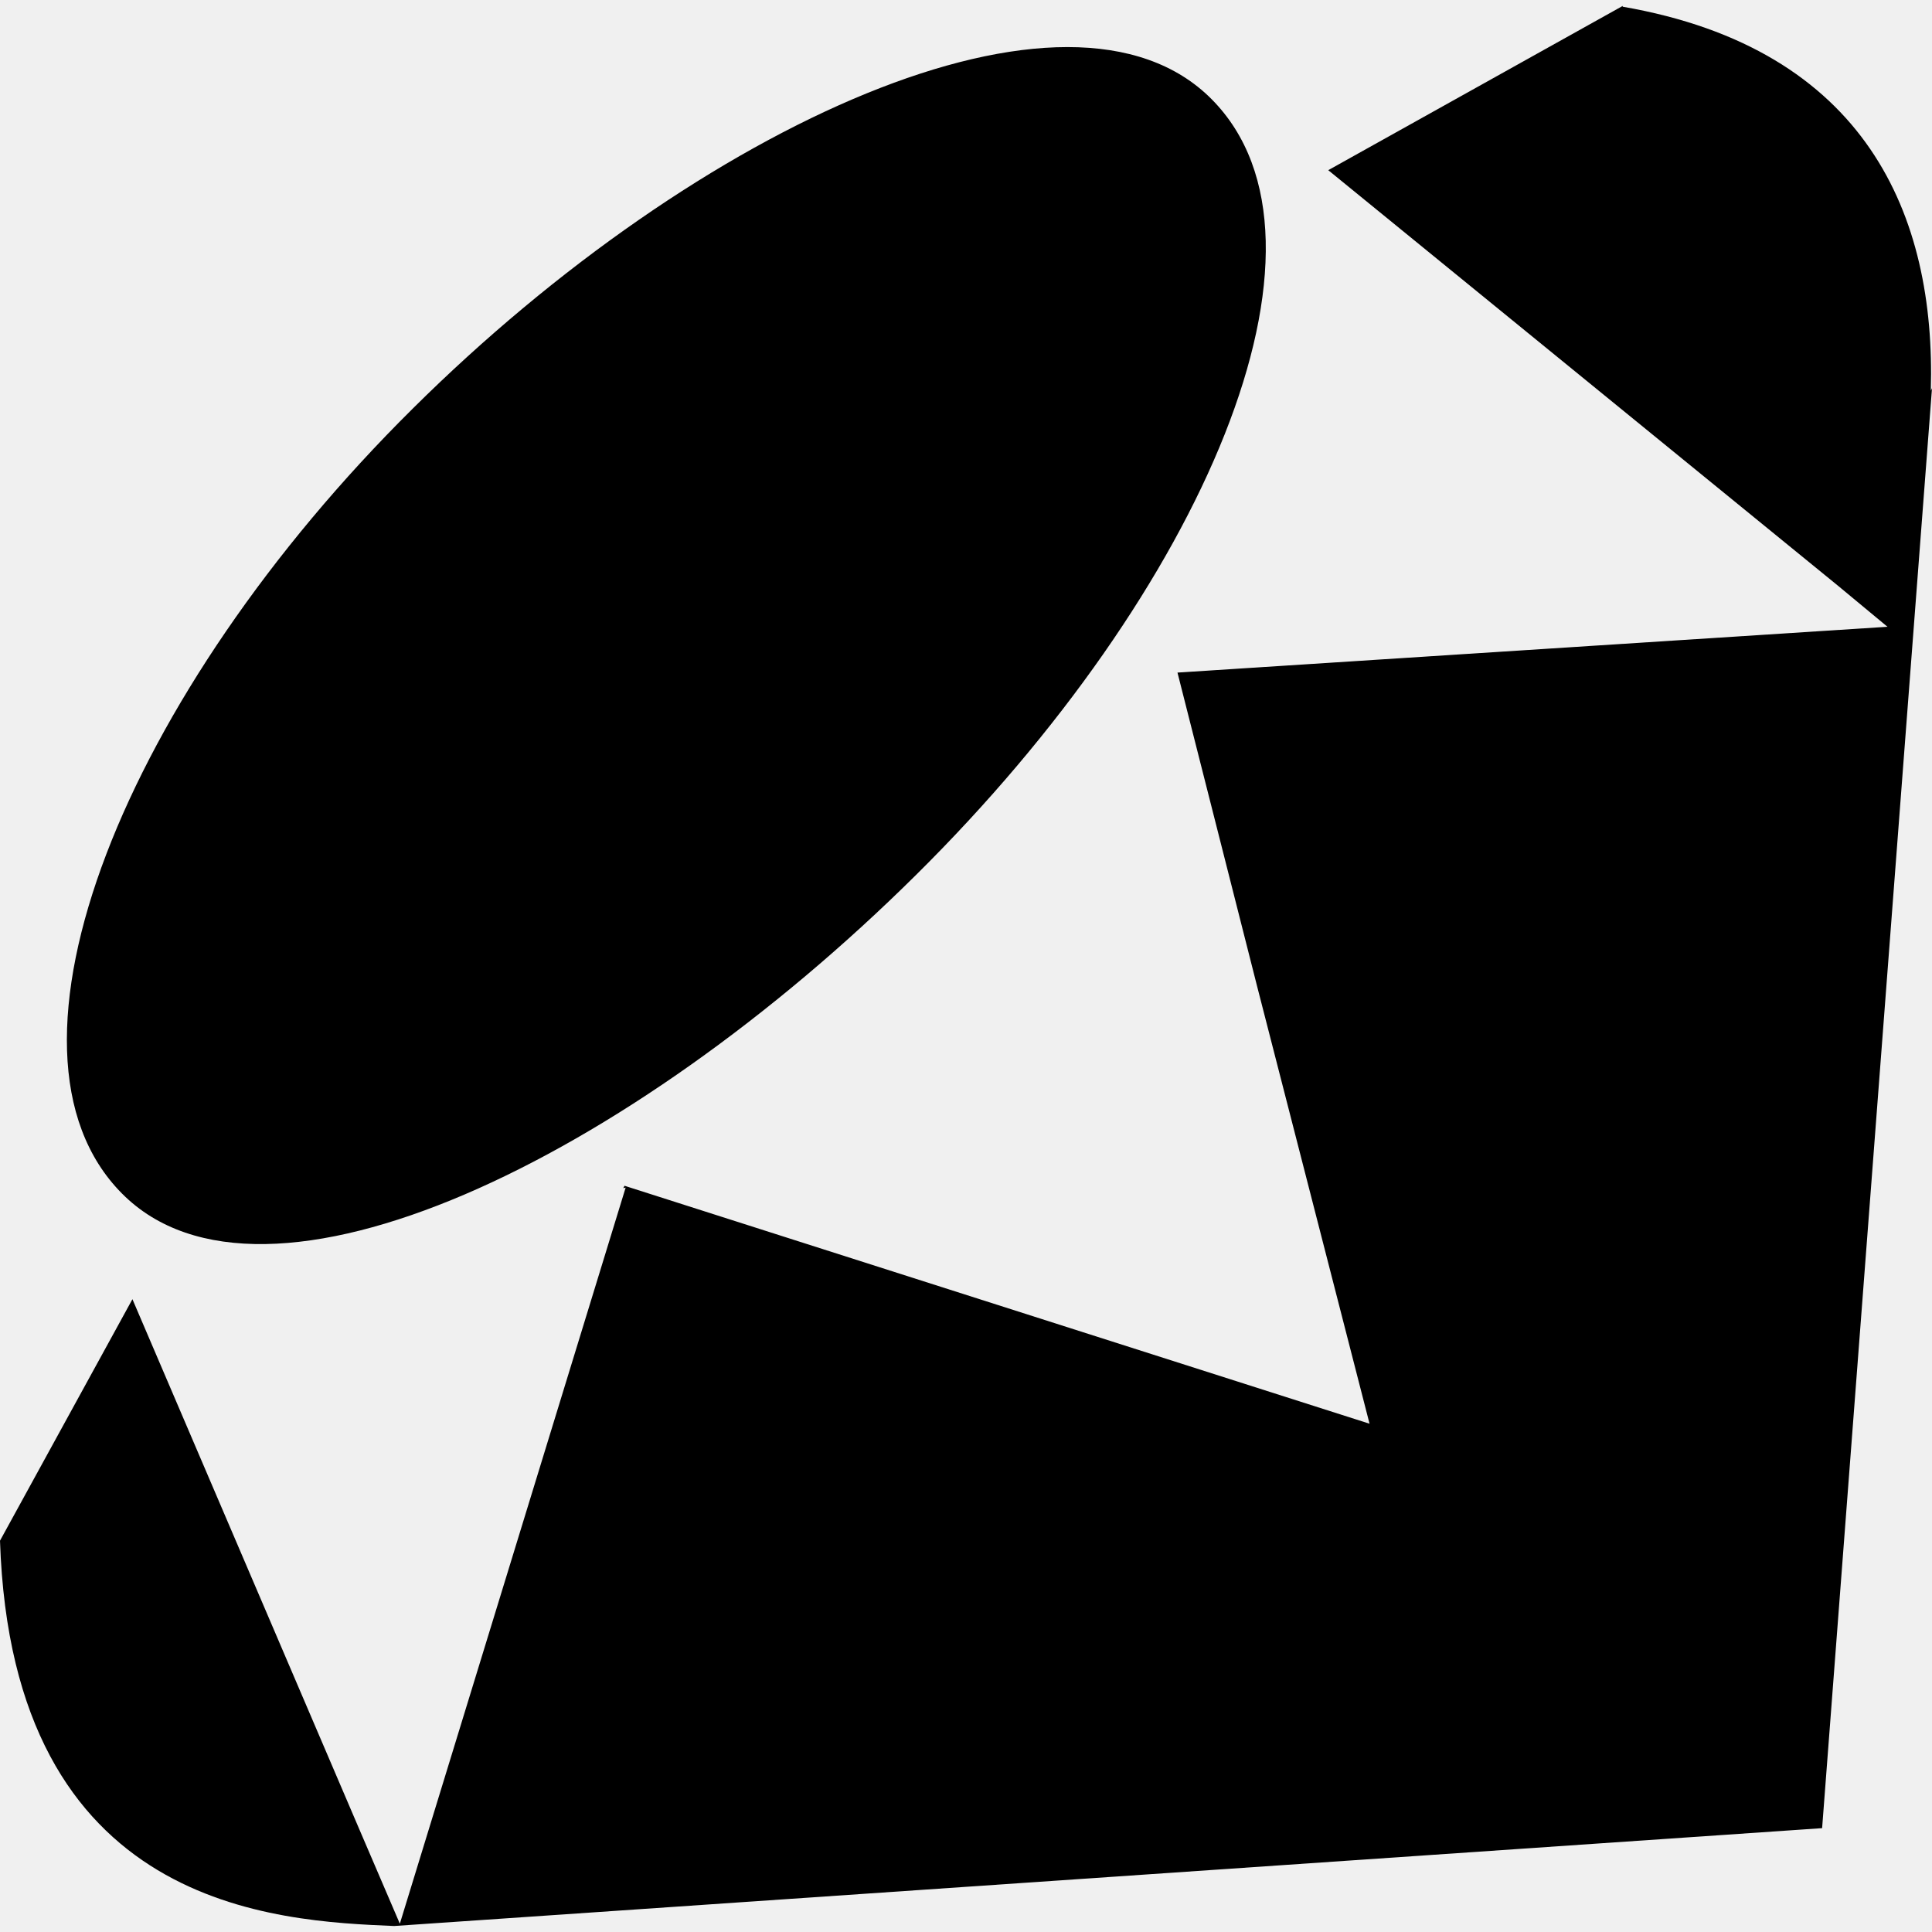
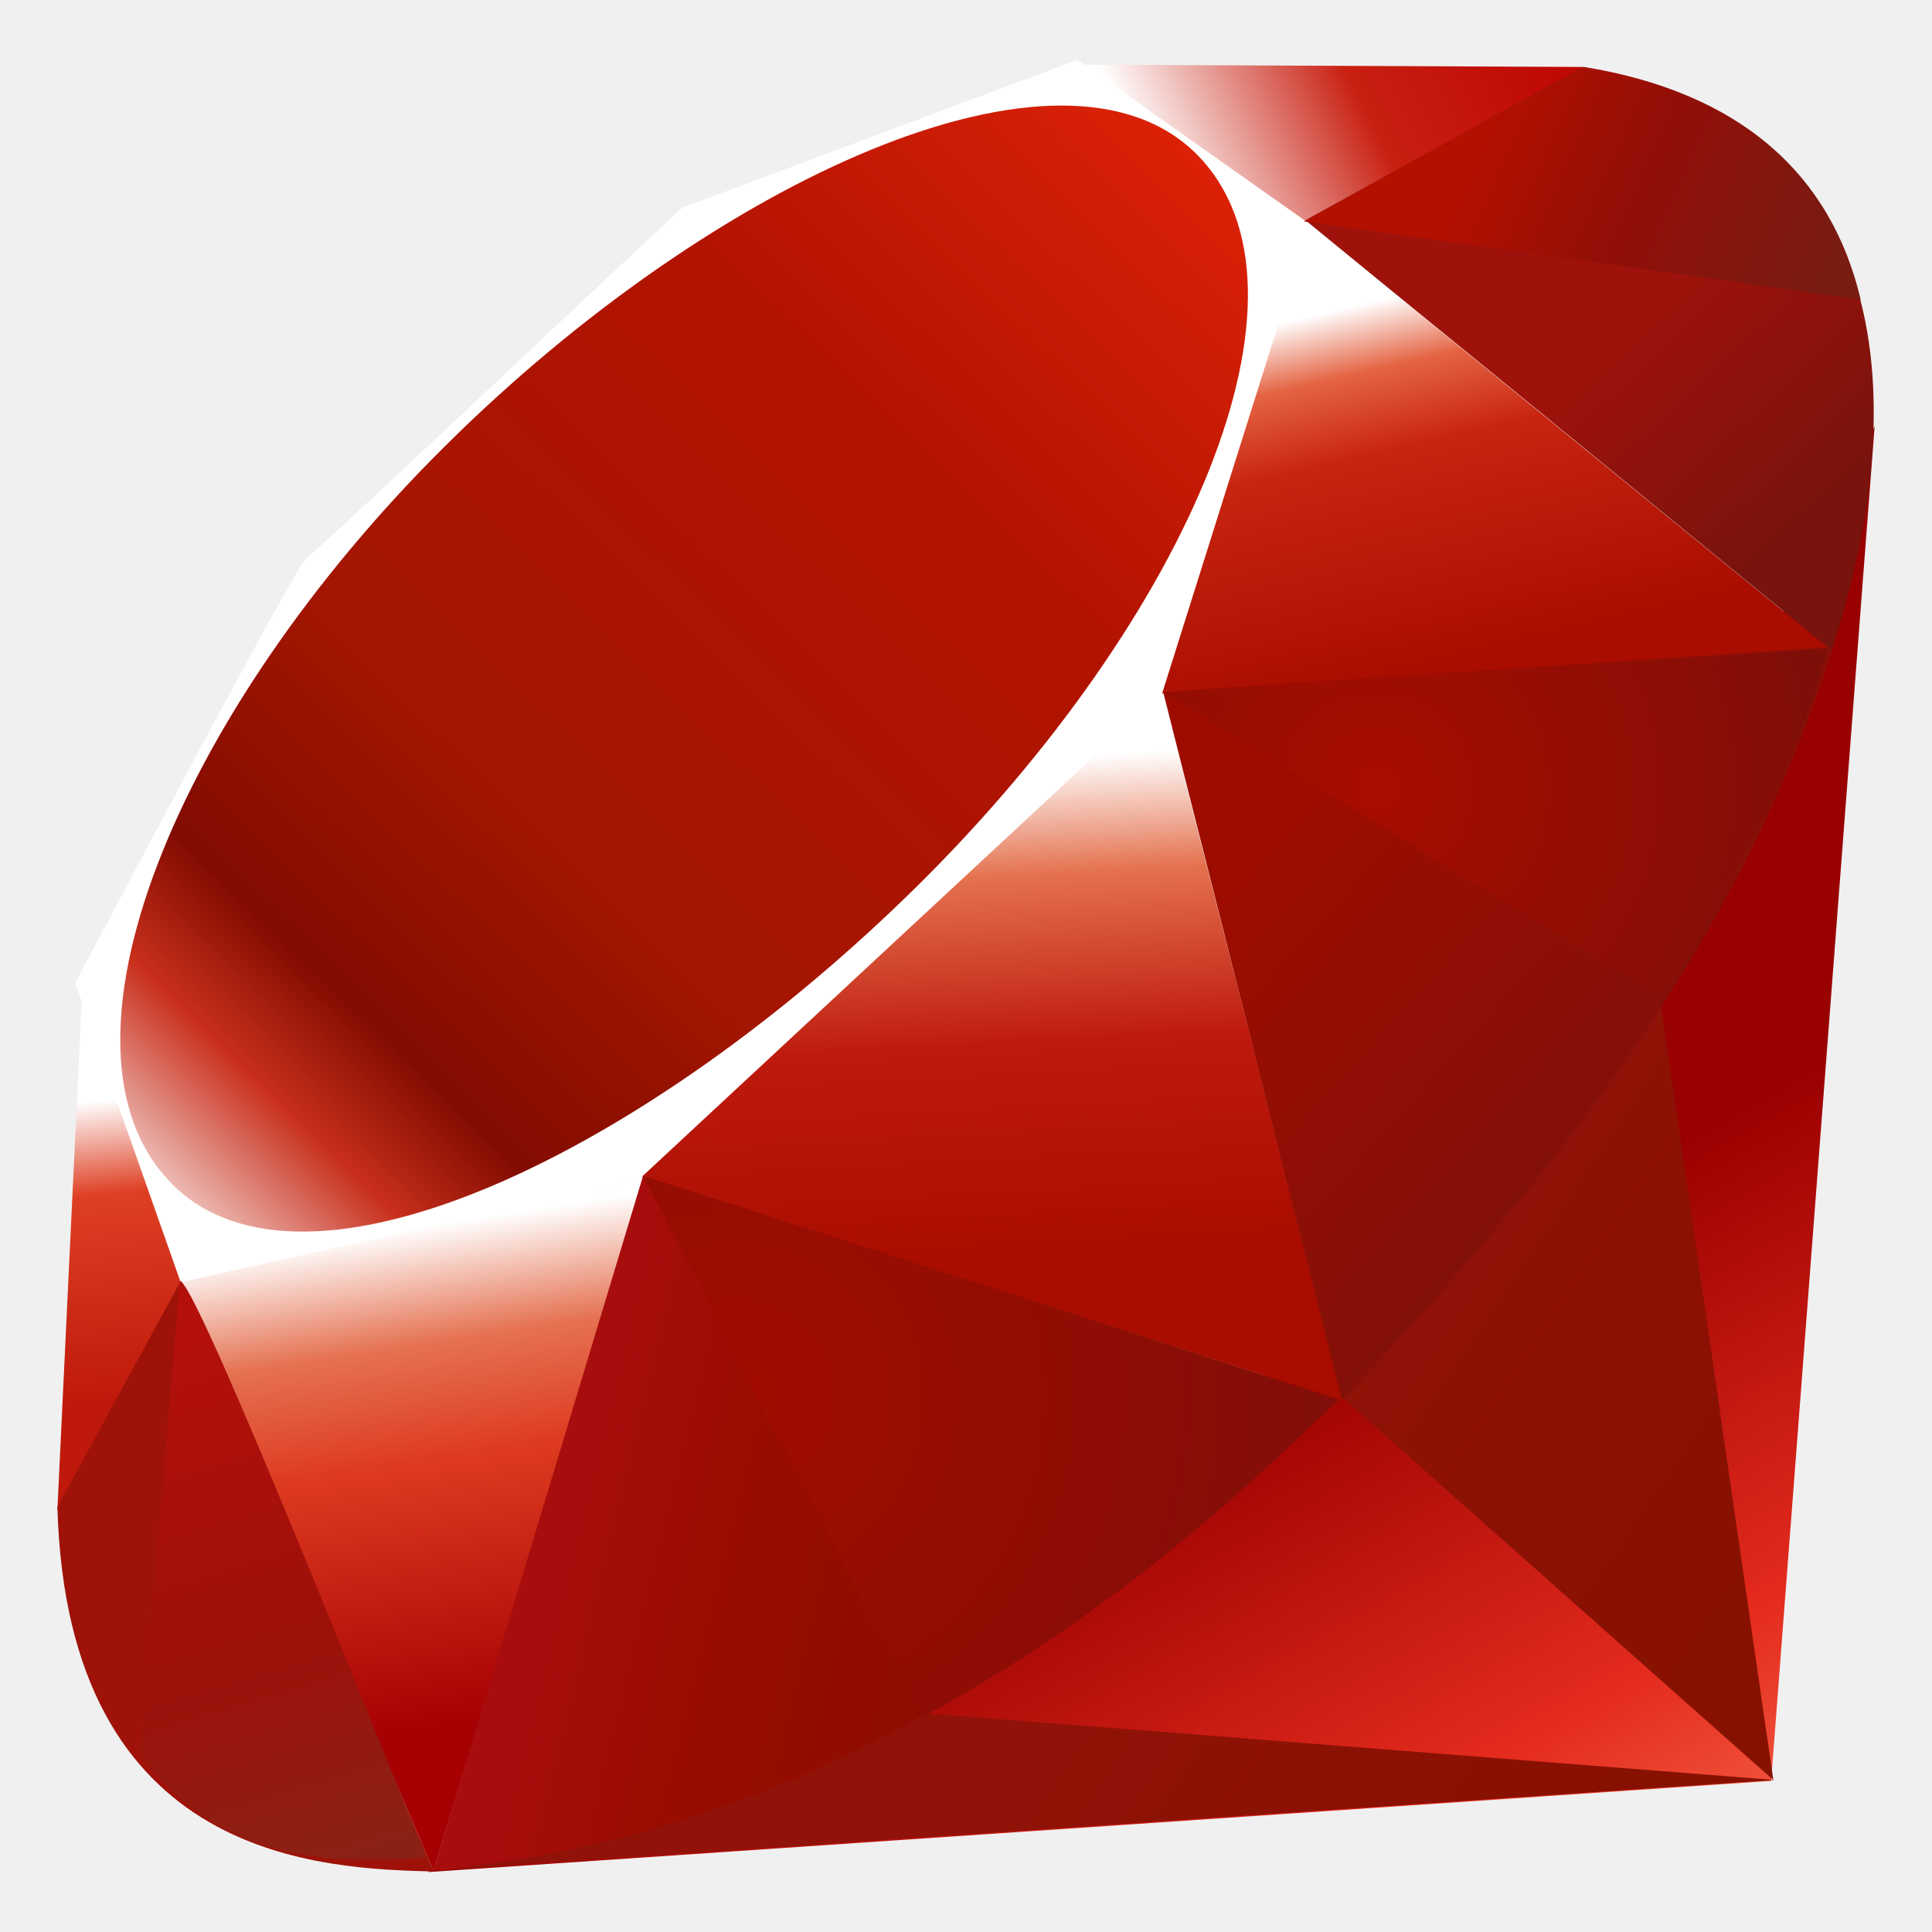
<svg xmlns="http://www.w3.org/2000/svg" viewBox="0 0 24 24">
-   <path fill="currentColor" fill-rule="evenodd" clip-rule="evenodd" stroke="none" d="M20.156.083c3.033.525 3.893 2.598 3.829 4.77L24 4.822 22.635 22.71 4.89 23.926h.016C3.433 23.864.15 23.729 0 19.139l1.645-3 2.819 6.586.503 1.172 2.805-9.144-.03.007.016-.03 9.255 2.956-1.396-5.431-.99-3.9 8.82-.569-.615-.51L16.5 2.114 20.159.073l-.003.01zM0 19.089zM5.13 5.073c3.561-3.533 8.157-5.621 9.922-3.84 1.762 1.777-.105 6.105-3.673 9.636-3.563 3.532-8.103 5.734-9.864 3.957-1.766-1.777.045-6.217 3.612-9.75l.003-.003z" />
+   <g transform="scale(0.1875)">
+     <linearGradient id="pade-ruby-ruby-original-a" gradientUnits="userSpaceOnUse" x1="157.08" y1="2382.05" x2="131.682" y2="2426.892" gradientTransform="matrix(1 0 0 -1 -47.5 2517)">
+       <stop offset="0" stop-color="#FB7655" />
+       <stop offset="0" stop-color="#FB7655" />
+       <stop offset=".41" stop-color="#E42B1E" />
+       <stop offset=".99" stop-color="#900" />
+       <stop offset="1" stop-color="#900" />
+     </linearGradient>
+     <path fill="url(#pade-ruby-ruby-original-a)" d="M97.078 83.214L28.34 124.031l89.003-6.04 6.855-89.745z" />
+     <linearGradient id="pade-ruby-ruby-original-b" gradientUnits="userSpaceOnUse" x1="169.731" y1="2419.72" x2="136.998" y2="2441.685" gradientTransform="matrix(1 0 0 -1 -47.5 2517)">
+       <stop offset="0" stop-color="#871101" />
+       <stop offset="0" stop-color="#871101" />
+       <stop offset=".99" stop-color="#911209" />
+       <stop offset="1" stop-color="#911209" />
+     </linearGradient>
+     <path fill="url(#pade-ruby-ruby-original-b)" d="M117.488 117.93l-7.649-52.799-20.837 27.514z" />
+     <linearGradient id="pade-ruby-ruby-original-c" gradientUnits="userSpaceOnUse" x1="143.542" y1="2380.69" x2="110.81" y2="2402.655" gradientTransform="matrix(1 0 0 -1 -47.5 2517)">
+       <stop offset="0" stop-color="#871101" />
+       <stop offset="0" stop-color="#871101" />
+       <stop offset=".99" stop-color="#911209" />
+       <stop offset="1" stop-color="#911209" />
+     </linearGradient>
+     <path fill="url(#pade-ruby-ruby-original-c)" d="M117.592 117.93l-56.044-4.399-32.91 10.385z" />
+     <linearGradient id="pade-ruby-ruby-original-d" gradientUnits="userSpaceOnUse" x1="74.817" y1="2435.622" x2="79.891" y2="2402.644" gradientTransform="matrix(1 0 0 -1 -47.5 2517)">
+       <stop offset="0" stop-color="#fff" />
+       <stop offset="0" stop-color="#fff" />
+       <stop offset=".23" stop-color="#E57252" />
+       <stop offset=".46" stop-color="#DE3B20" />
+       <stop offset=".99" stop-color="#A60003" />
+       <stop offset="1" stop-color="#A60003" />
+     </linearGradient>
+     <path fill="url(#pade-ruby-ruby-original-d)" d="M28.717 123.928l14.001-45.867-30.81 6.588z" />
+     <linearGradient id="pade-ruby-ruby-original-e" gradientUnits="userSpaceOnUse" x1="109.719" y1="2466.413" x2="111.589" y2="2432.757" gradientTransform="matrix(1 0 0 -1 -47.5 2517)">
+       <stop offset="0" stop-color="#fff" />
+       <stop offset="0" stop-color="#fff" />
+       <stop offset=".23" stop-color="#E4714E" />
+       <stop offset=".56" stop-color="#BE1A0D" />
+       <stop offset=".99" stop-color="#A80D00" />
+       <stop offset="1" stop-color="#A80D00" />
+     </linearGradient>
+     <path fill="url(#pade-ruby-ruby-original-e)" d="M88.996 92.797l-12.882-50.46-36.866 34.558z" />
+     <linearGradient id="pade-ruby-ruby-original-f" gradientUnits="userSpaceOnUse" x1="140.691" y1="2497.523" x2="146.289" y2="2473.401" gradientTransform="matrix(1 0 0 -1 -47.5 2517)">
+       <stop offset="0" stop-color="#fff" />
+       <stop offset="0" stop-color="#fff" />
+       <stop offset=".18" stop-color="#E46342" />
+       <stop offset=".4" stop-color="#C82410" />
+       <stop offset=".99" stop-color="#A80D00" />
+       <stop offset="1" stop-color="#A80D00" />
+     </linearGradient>
+     <path fill="url(#pade-ruby-ruby-original-f)" d="M121.275 43.047L86.426 14.585l-9.704 31.373z" />
+     <linearGradient id="pade-ruby-ruby-original-g" gradientUnits="userSpaceOnUse" x1="123.6" y1="2506.018" x2="147.719" y2="2518.077" gradientTransform="matrix(1 0 0 -1 -47.5 2517)">
+       <stop offset="0" stop-color="#fff" />
+       <stop offset="0" stop-color="#fff" />
+       <stop offset=".54" stop-color="#C81F11" />
+       <stop offset=".99" stop-color="#BF0905" />
+       <stop offset="1" stop-color="#BF0905" />
+     </linearGradient>
+     <path fill="url(#pade-ruby-ruby-original-g)" d="M104.978 4.437L84.481 15.764 71.551 4.285z" />
+     <linearGradient id="pade-ruby-ruby-original-h" gradientUnits="userSpaceOnUse" x1="53.674" y1="2444.028" x2="55.66" y2="2424.153" gradientTransform="matrix(1 0 0 -1 -47.5 2517)">
+       <stop offset="0" stop-color="#fff" />
+       <stop offset="0" stop-color="#fff" />
+       <stop offset=".31" stop-color="#DE4024" />
+       <stop offset=".99" stop-color="#BF190B" />
+       <stop offset="1" stop-color="#BF190B" />
+     </linearGradient>
+     <path fill="url(#pade-ruby-ruby-original-h)" d="M3.802 100.034l8.586-15.659L5.442 65.72z" />
+     <path fill="#fff" d="M4.981 65.131l6.987 19.821 30.365-6.812L77 45.922l9.783-31.075L71.38 3.969l-26.19 9.802c-8.252 7.675-24.263 22.86-24.84 23.146-.573.291-10.575 19.195-15.369 28.214z" />
+     <linearGradient id="pade-ruby-ruby-original-i" gradientUnits="userSpaceOnUse" x1="40.026" y1="2418.781" x2="133.345" y2="2514.739" gradientTransform="matrix(1 0 0 -1 -47.5 2517)">
+       <stop offset="0" stop-color="#BD0012" />
+       <stop offset="0" stop-color="#BD0012" />
+       <stop offset=".07" stop-color="#fff" />
+       <stop offset=".17" stop-color="#fff" />
+       <stop offset=".27" stop-color="#C82F1C" />
+       <stop offset=".33" stop-color="#820C01" />
+       <stop offset=".46" stop-color="#A31601" />
+       <stop offset=".72" stop-color="#B31301" />
+       <stop offset=".99" stop-color="#E82609" />
+       <stop offset="1" stop-color="#E82609" />
+     </linearGradient>
+     <path fill="url(#pade-ruby-ruby-original-i)" d="M29.519 29.521c17.882-17.73 40.937-28.207 49.785-19.28 8.843 8.926-.534 30.62-18.418 48.345-17.884 17.725-40.653 28.779-49.493 19.852-8.849-8.92.242-31.191 18.126-48.917z" />
+     <linearGradient id="pade-ruby-ruby-original-j" gradientUnits="userSpaceOnUse" x1="111.507" y1="2409.102" x2="83.398" y2="2416.039" gradientTransform="matrix(1 0 0 -1 -47.5 2517)">
+       <stop offset="0" stop-color="#8C0C01" />
+       <stop offset="0" stop-color="#8C0C01" />
+       <stop offset=".54" stop-color="#990C00" />
+       <stop offset=".99" stop-color="#A80D0E" />
+       <stop offset="1" stop-color="#A80D0E" />
+     </linearGradient>
+     <path fill="url(#pade-ruby-ruby-original-j)" d="M28.717 123.909l13.89-46.012 46.135 14.82c-16.68 15.642-35.233 28.865-60.025 31.192z" />
+     <linearGradient id="pade-ruby-ruby-original-k" gradientUnits="userSpaceOnUse" x1="159.785" y1="2442.837" x2="134.814" y2="2465.217" gradientTransform="matrix(1 0 0 -1 -47.5 2517)">
+       <stop offset="0" stop-color="#7E110B" />
+       <stop offset="0" stop-color="#7E110B" />
+       <stop offset=".99" stop-color="#9E0C00" />
+       <stop offset="1" stop-color="#9E0C00" />
+     </linearGradient>
+     <path fill="url(#pade-ruby-ruby-original-k)" d="M77.062 45.831l11.844 46.911c13.934-14.65 26.439-30.401 32.563-49.883l-44.407 2.972z" />
+     <linearGradient id="pade-ruby-ruby-original-l" gradientUnits="userSpaceOnUse" x1="168.959" y1="2483.901" x2="156.521" y2="2497.199" gradientTransform="matrix(1 0 0 -1 -47.5 2517)">
+       <stop offset="0" stop-color="#79130D" />
+       <stop offset="0" stop-color="#79130D" />
+       <stop offset=".99" stop-color="#9E120B" />
+       <stop offset="1" stop-color="#9E120B" />
+     </linearGradient>
+     <path fill="url(#pade-ruby-ruby-original-l)" d="M121.348 43.097c4.74-14.305 5.833-34.825-16.517-38.635l-18.339 10.13 34.856 28.505z" />
+     <path fill="#9E1209" d="M3.802 99.828c.656 23.608 17.689 23.959 24.945 24.167l-16.759-39.14-8.186 14.973z" />
+     <radialGradient id="pade-ruby-ruby-original-m" cx="138.703" cy="2464.789" r="30.601" gradientTransform="matrix(1 0 0 -1 -47.5 2517)" gradientUnits="userSpaceOnUse">
+       <stop offset="0" stop-color="#A80D00" />
+       <stop offset="0" stop-color="#A80D00" />
+       <stop offset=".99" stop-color="#7E0E08" />
+       <stop offset="1" stop-color="#7E0E08" />
+     </radialGradient>
+     <path fill="url(#pade-ruby-ruby-original-m)" d="M77.128 45.904c10.708 6.581 32.286 19.798 32.723 20.041.68.383 9.304-14.542 11.261-22.976l-43.984 2.935z" />
+     <radialGradient id="pade-ruby-ruby-original-n" cx="96.325" cy="2424.465" r="40.679" gradientTransform="matrix(1 0 0 -1 -47.5 2517)" gradientUnits="userSpaceOnUse">
+       <stop offset="0" stop-color="#A30C00" />
+       <stop offset="0" stop-color="#A30C00" />
+       <stop offset=".99" stop-color="#800E08" />
+       <stop offset="1" stop-color="#800E08" />
+     </radialGradient>
+     <path fill="url(#pade-ruby-ruby-original-n)" d="M42.589 77.897l18.57 35.828c10.98-5.955 19.579-13.211 27.454-20.983L42.589 77.897z" />
+     <linearGradient id="pade-ruby-ruby-original-o" gradientUnits="userSpaceOnUse" x1="67.509" y1="2393.115" x2="57.373" y2="2427.506" gradientTransform="matrix(1 0 0 -1 -47.5 2517)">
+       <stop offset="0" stop-color="#8B2114" />
+       <stop offset="0" stop-color="#8B2114" />
+       <stop offset=".43" stop-color="#9E100A" />
+       <stop offset=".99" stop-color="#B3100C" />
+       <stop offset="1" stop-color="#B3100C" />
+     </linearGradient>
+     <path fill="url(#pade-ruby-ruby-original-o)" d="M11.914 84.904l-2.631 31.331c4.964 6.781 11.794 7.371 18.96 6.842-5.184-12.9-15.538-38.696-16.329-38.173z" />
+     <linearGradient id="pade-ruby-ruby-original-p" gradientUnits="userSpaceOnUse" x1="145.272" y1="2507.076" x2="167.996" y2="2497.045" gradientTransform="matrix(1 0 0 -1 -47.5 2517)">
+       <stop offset="0" stop-color="#B31000" />
+       <stop offset="0" stop-color="#B31000" />
+       <stop offset=".44" stop-color="#910F08" />
+       <stop offset=".99" stop-color="#791C12" />
+       <stop offset="1" stop-color="#791C12" />
+     </linearGradient>
+     <path fill="url(#pade-ruby-ruby-original-p)" d="M86.384 14.67l36.891 5.177c-1.969-8.343-8.015-13.727-18.32-15.41L86.384 14.67z" />
+   </g>
</svg>
